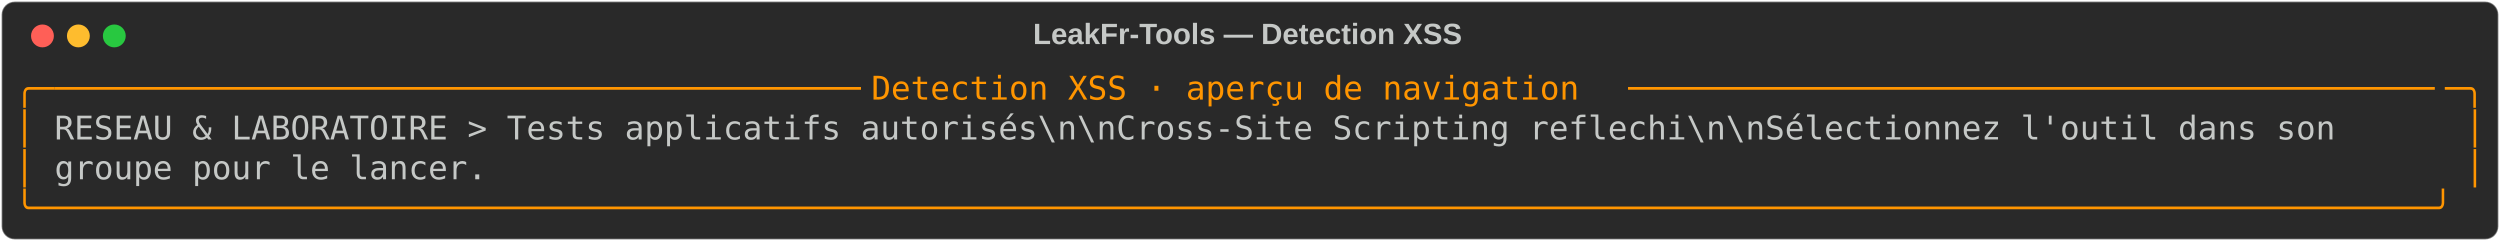
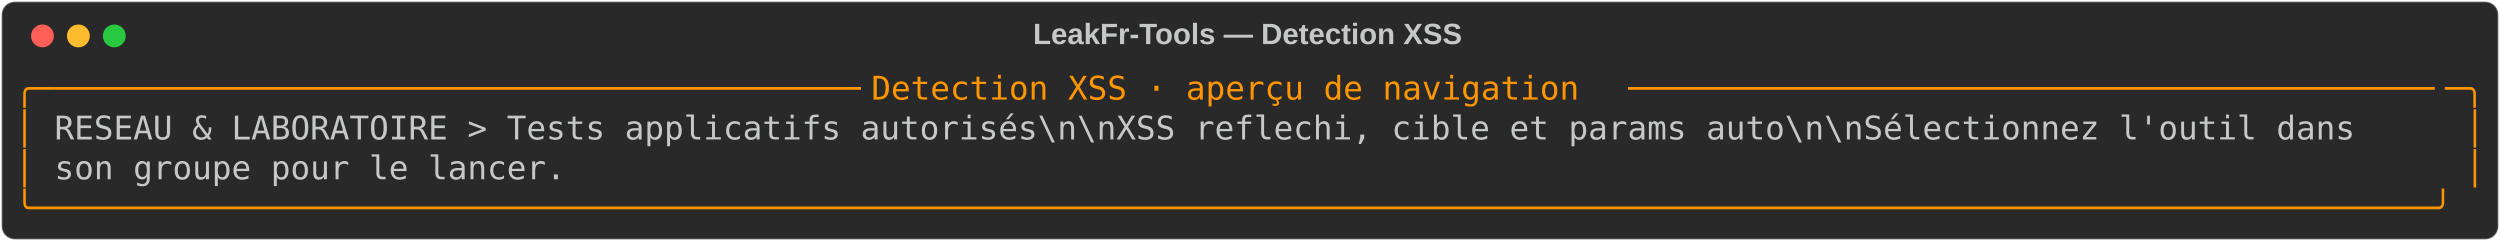
<svg xmlns="http://www.w3.org/2000/svg" class="rich-terminal" viewBox="0 0 1531 147.6">
  <style>

    @font-face {
        font-family: "Fira Code";
        src: local("FiraCode-Regular"),
                url("https://cdnjs.cloudflare.com/ajax/libs/firacode/6.2.0/woff2/FiraCode-Regular.woff2") format("woff2"),
                url("https://cdnjs.cloudflare.com/ajax/libs/firacode/6.2.0/woff/FiraCode-Regular.woff") format("woff");
        font-style: normal;
        font-weight: 400;
    }
    @font-face {
        font-family: "Fira Code";
        src: local("FiraCode-Bold"),
                url("https://cdnjs.cloudflare.com/ajax/libs/firacode/6.2.0/woff2/FiraCode-Bold.woff2") format("woff2"),
                url("https://cdnjs.cloudflare.com/ajax/libs/firacode/6.2.0/woff/FiraCode-Bold.woff") format("woff");
        font-style: bold;
        font-weight: 700;
    }

-     .terminal-1794615279-matrix {
+     .terminal-725330031-matrix {
        font-family: Fira Code, monospace;
        font-size: 20px;
        line-height: 24.4px;
        font-variant-east-asian: full-width;
    }

-     .terminal-1794615279-title {
+     .terminal-725330031-title {
        font-size: 18px;
        font-weight: bold;
        font-family: arial;
    }

-     .terminal-1794615279-r1 { fill: #ff9500 }
- .terminal-1794615279-r2 { fill: #c5c8c6 }
+     .terminal-725330031-r1 { fill: #ff9500 }
+ .terminal-725330031-r2 { fill: #c5c8c6 }
    </style>
  <defs>
-     <clipPath id="terminal-1794615279-clip-terminal">
+     <clipPath id="terminal-725330031-clip-terminal">
      <rect x="0" y="0" width="1511.8" height="96.6" />
    </clipPath>
-     <clipPath id="terminal-1794615279-line-0">
+     <clipPath id="terminal-725330031-line-0">
      <rect x="0" y="1.5" width="1512.8" height="24.65" />
    </clipPath>
-     <clipPath id="terminal-1794615279-line-1">
+     <clipPath id="terminal-725330031-line-1">
      <rect x="0" y="25.9" width="1512.8" height="24.65" />
    </clipPath>
-     <clipPath id="terminal-1794615279-line-2">
+     <clipPath id="terminal-725330031-line-2">
      <rect x="0" y="50.3" width="1512.8" height="24.65" />
    </clipPath>
  </defs>
  <rect fill="#292929" stroke="rgba(255,255,255,0.35)" stroke-width="1" x="1" y="1" width="1529" height="145.6" rx="8" />
-   <text class="terminal-1794615279-title" fill="#c5c8c6" text-anchor="middle" x="764" y="27">LeakFr-Tools — Detection XSS</text>
+   <text class="terminal-725330031-title" fill="#c5c8c6" text-anchor="middle" x="764" y="27">LeakFr-Tools — Detection XSS</text>
  <g transform="translate(26,22)">
    <circle cx="0" cy="0" r="7" fill="#ff5f57" />
    <circle cx="22" cy="0" r="7" fill="#febc2e" />
    <circle cx="44" cy="0" r="7" fill="#28c840" />
  </g>
-   <g transform="translate(9, 41)" clip-path="url(#terminal-1794615279-clip-terminal)">
-     <g class="terminal-1794615279-matrix">
-       <text class="terminal-1794615279-r1" x="0" y="20" textLength="24.4" clip-path="url(#terminal-1794615279-line-0)">╭─</text>
-       <text class="terminal-1794615279-r1" x="24.4" y="20" textLength="500.2" clip-path="url(#terminal-1794615279-line-0)">─────────────────────────────────────────</text>
-       <text class="terminal-1794615279-r1" x="524.6" y="20" textLength="463.6" clip-path="url(#terminal-1794615279-line-0)"> Detection XSS · aperçu de navigation </text>
-       <text class="terminal-1794615279-r1" x="988.2" y="20" textLength="500.2" clip-path="url(#terminal-1794615279-line-0)">─────────────────────────────────────────</text>
-       <text class="terminal-1794615279-r1" x="1488.4" y="20" textLength="24.4" clip-path="url(#terminal-1794615279-line-0)">─╮</text>
-       <text class="terminal-1794615279-r2" x="1512.8" y="20" textLength="12.2" clip-path="url(#terminal-1794615279-line-0)">
+   <g transform="translate(9, 41)" clip-path="url(#terminal-725330031-clip-terminal)">
+     <g class="terminal-725330031-matrix">
+       <text class="terminal-725330031-r1" x="0" y="20" textLength="24.4" clip-path="url(#terminal-725330031-line-0)">╭─</text>
+       <text class="terminal-725330031-r1" x="24.4" y="20" textLength="500.2" clip-path="url(#terminal-725330031-line-0)">─────────────────────────────────────────</text>
+       <text class="terminal-725330031-r1" x="524.6" y="20" textLength="463.6" clip-path="url(#terminal-725330031-line-0)"> Detection XSS · aperçu de navigation </text>
+       <text class="terminal-725330031-r1" x="988.2" y="20" textLength="500.2" clip-path="url(#terminal-725330031-line-0)">─────────────────────────────────────────</text>
+       <text class="terminal-725330031-r1" x="1488.4" y="20" textLength="24.4" clip-path="url(#terminal-725330031-line-0)">─╮</text>
+       <text class="terminal-725330031-r2" x="1512.8" y="20" textLength="12.2" clip-path="url(#terminal-725330031-line-0)">
</text>
-       <text class="terminal-1794615279-r1" x="0" y="44.4" textLength="12.2" clip-path="url(#terminal-1794615279-line-1)">│</text>
-       <text class="terminal-1794615279-r2" x="24.4" y="44.4" textLength="1427.4" clip-path="url(#terminal-1794615279-line-1)">RESEAU &amp; LABORATOIRE &gt; Tests applicatifs autorisés\n\nCross-Site Scripting reflechi\n\nSélectionnez l'outil dans son </text>
-       <text class="terminal-1794615279-r1" x="1500.6" y="44.4" textLength="12.2" clip-path="url(#terminal-1794615279-line-1)">│</text>
-       <text class="terminal-1794615279-r2" x="1512.8" y="44.4" textLength="12.2" clip-path="url(#terminal-1794615279-line-1)">
+       <text class="terminal-725330031-r1" x="0" y="44.4" textLength="12.2" clip-path="url(#terminal-725330031-line-1)">│</text>
+       <text class="terminal-725330031-r2" x="24.4" y="44.4" textLength="1439.6" clip-path="url(#terminal-725330031-line-1)">RESEAU &amp; LABORATOIRE &gt; Tests applicatifs autorisés\n\nXSS reflechi, cible et params auto\n\nSélectionnez l'outil dans </text>
+       <text class="terminal-725330031-r1" x="1500.6" y="44.4" textLength="12.2" clip-path="url(#terminal-725330031-line-1)">│</text>
+       <text class="terminal-725330031-r2" x="1512.8" y="44.4" textLength="12.2" clip-path="url(#terminal-725330031-line-1)">
</text>
-       <text class="terminal-1794615279-r1" x="0" y="68.8" textLength="12.2" clip-path="url(#terminal-1794615279-line-2)">│</text>
-       <text class="terminal-1794615279-r2" x="24.4" y="68.8" textLength="268.4" clip-path="url(#terminal-1794615279-line-2)">groupe pour le lancer.</text>
-       <text class="terminal-1794615279-r1" x="1500.6" y="68.8" textLength="12.2" clip-path="url(#terminal-1794615279-line-2)">│</text>
-       <text class="terminal-1794615279-r2" x="1512.8" y="68.8" textLength="12.2" clip-path="url(#terminal-1794615279-line-2)">
+       <text class="terminal-725330031-r1" x="0" y="68.8" textLength="12.2" clip-path="url(#terminal-725330031-line-2)">│</text>
+       <text class="terminal-725330031-r2" x="24.4" y="68.8" textLength="317.2" clip-path="url(#terminal-725330031-line-2)">son groupe pour le lancer.</text>
+       <text class="terminal-725330031-r1" x="1500.6" y="68.8" textLength="12.2" clip-path="url(#terminal-725330031-line-2)">│</text>
+       <text class="terminal-725330031-r2" x="1512.8" y="68.8" textLength="12.2" clip-path="url(#terminal-725330031-line-2)">
</text>
-       <text class="terminal-1794615279-r1" x="0" y="93.2" textLength="1512.8" clip-path="url(#terminal-1794615279-line-3)">╰──────────────────────────────────────────────────────────────────────────────────────────────────────────────────────────╯</text>
-       <text class="terminal-1794615279-r2" x="1512.8" y="93.2" textLength="12.2" clip-path="url(#terminal-1794615279-line-3)">
+       <text class="terminal-725330031-r1" x="0" y="93.2" textLength="1512.8" clip-path="url(#terminal-725330031-line-3)">╰──────────────────────────────────────────────────────────────────────────────────────────────────────────────────────────╯</text>
+       <text class="terminal-725330031-r2" x="1512.8" y="93.2" textLength="12.2" clip-path="url(#terminal-725330031-line-3)">
</text>
    </g>
  </g>
</svg>
